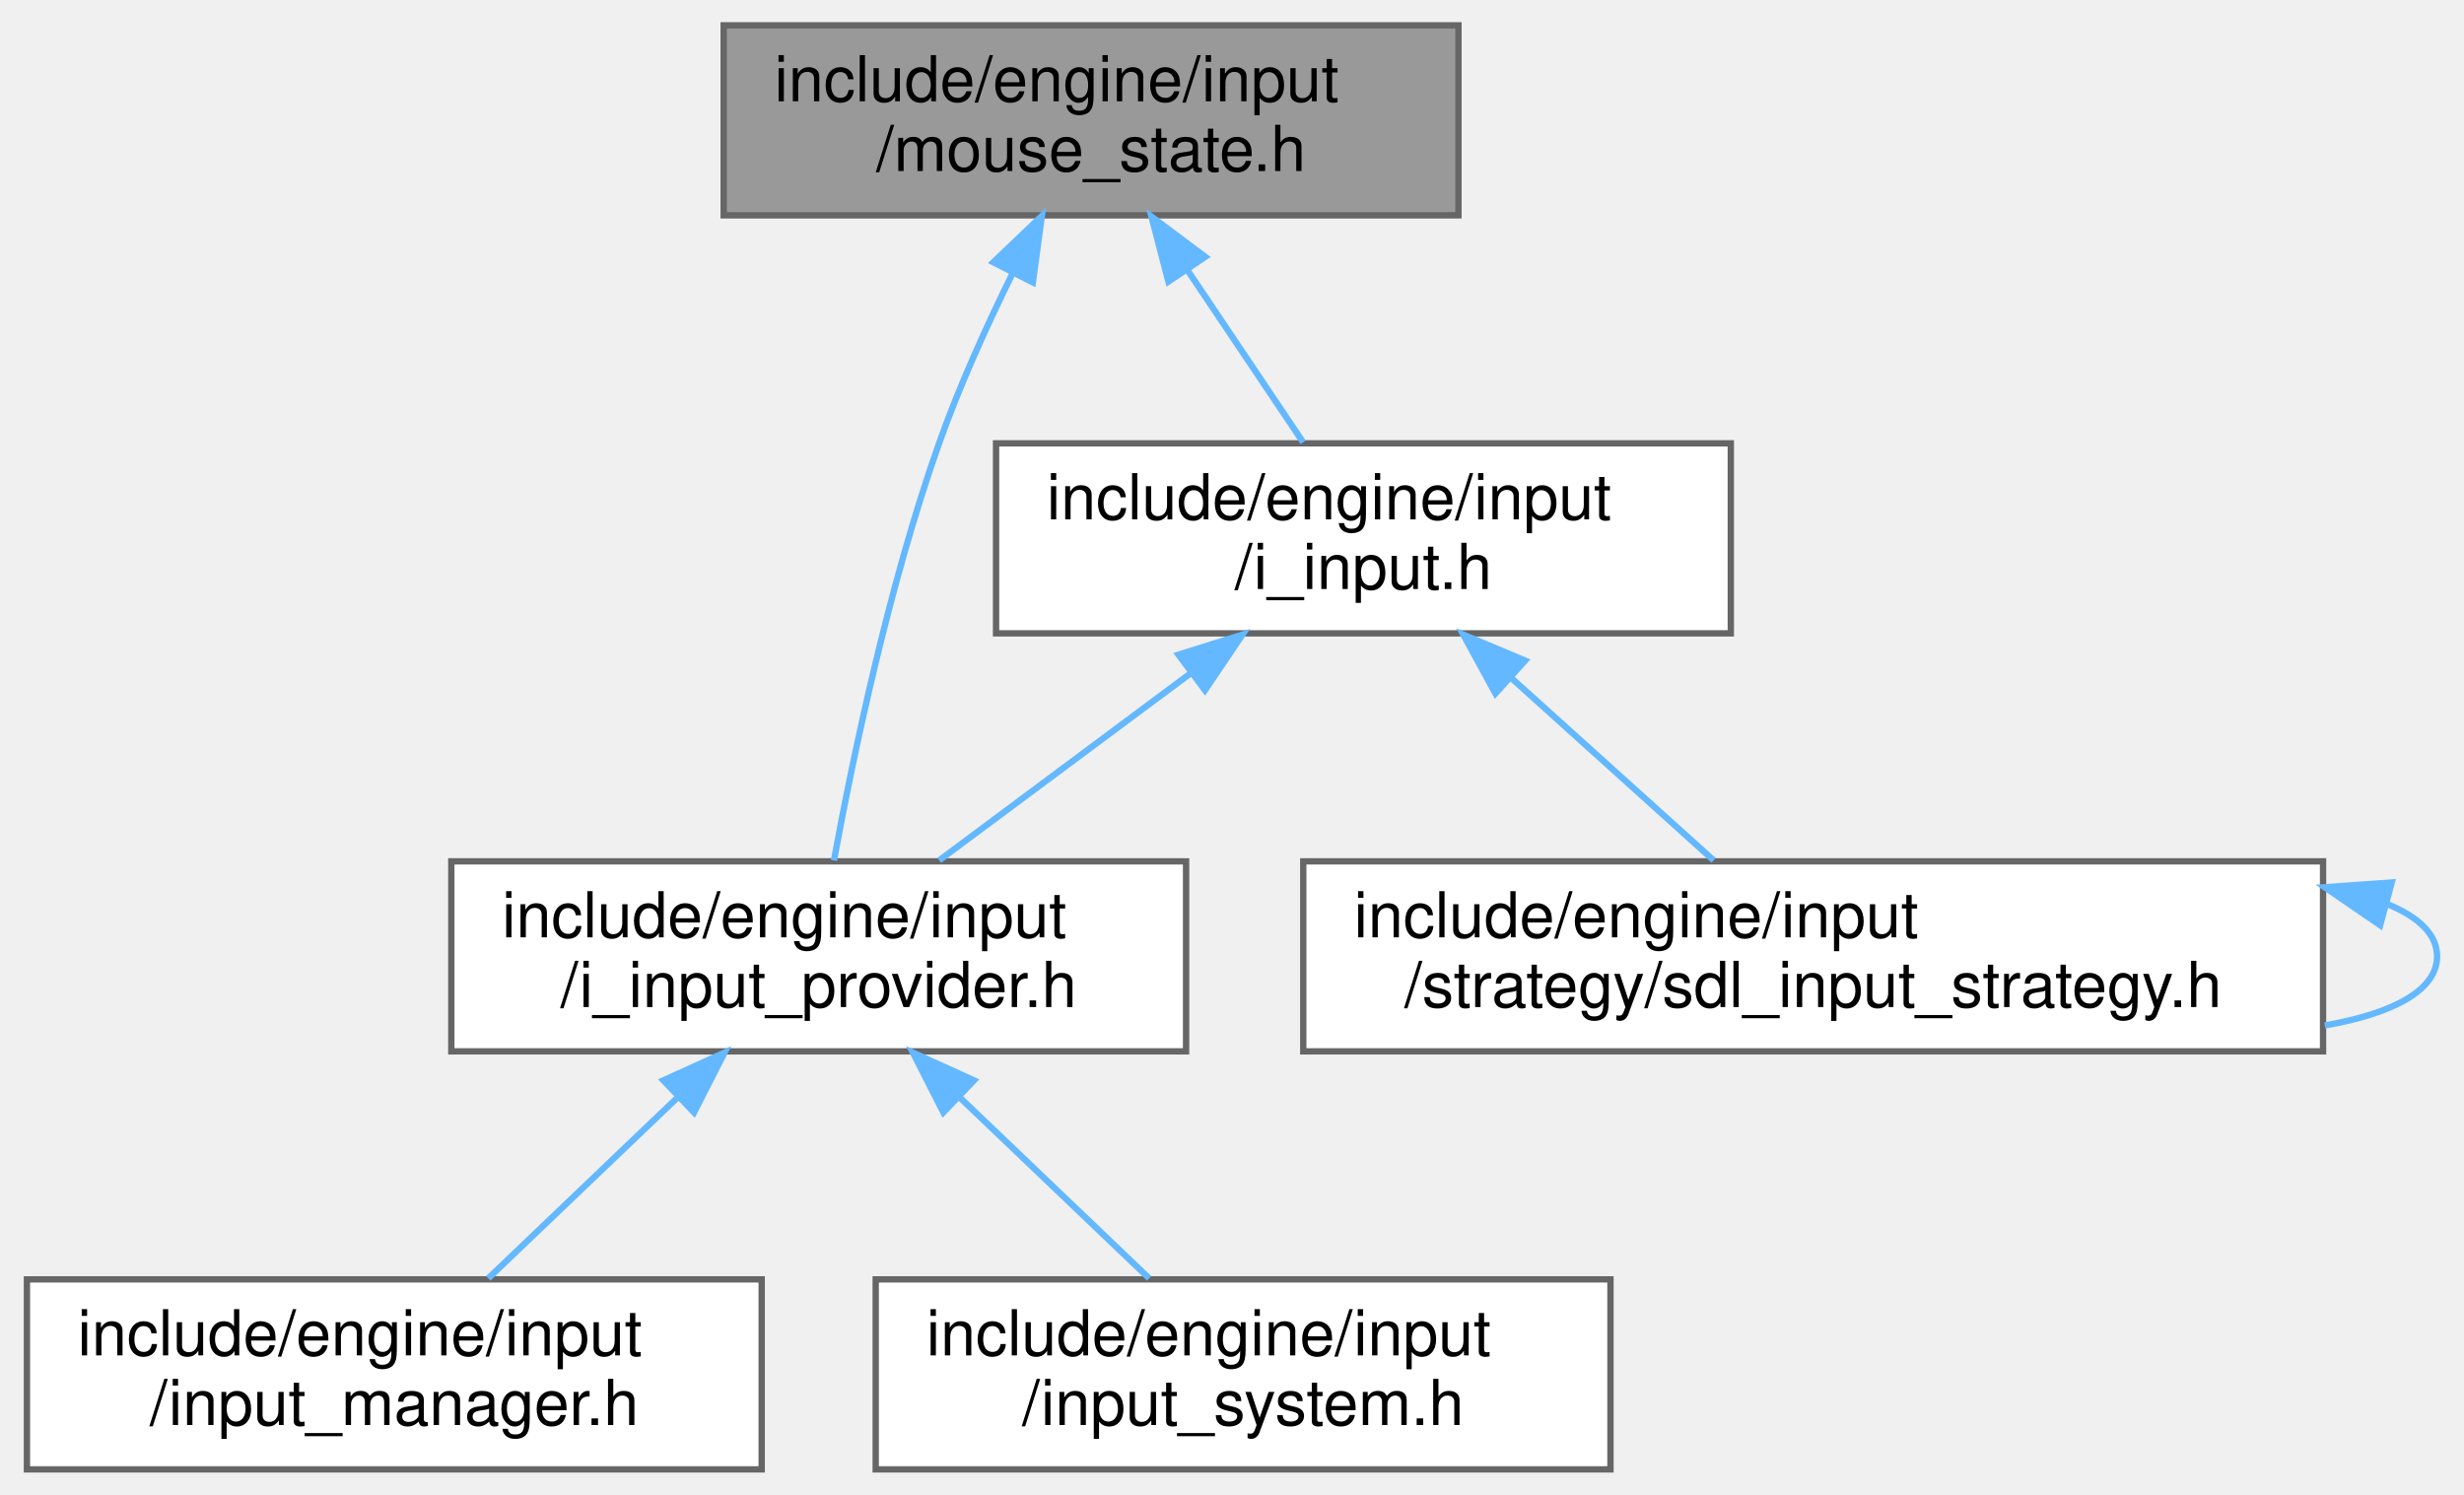
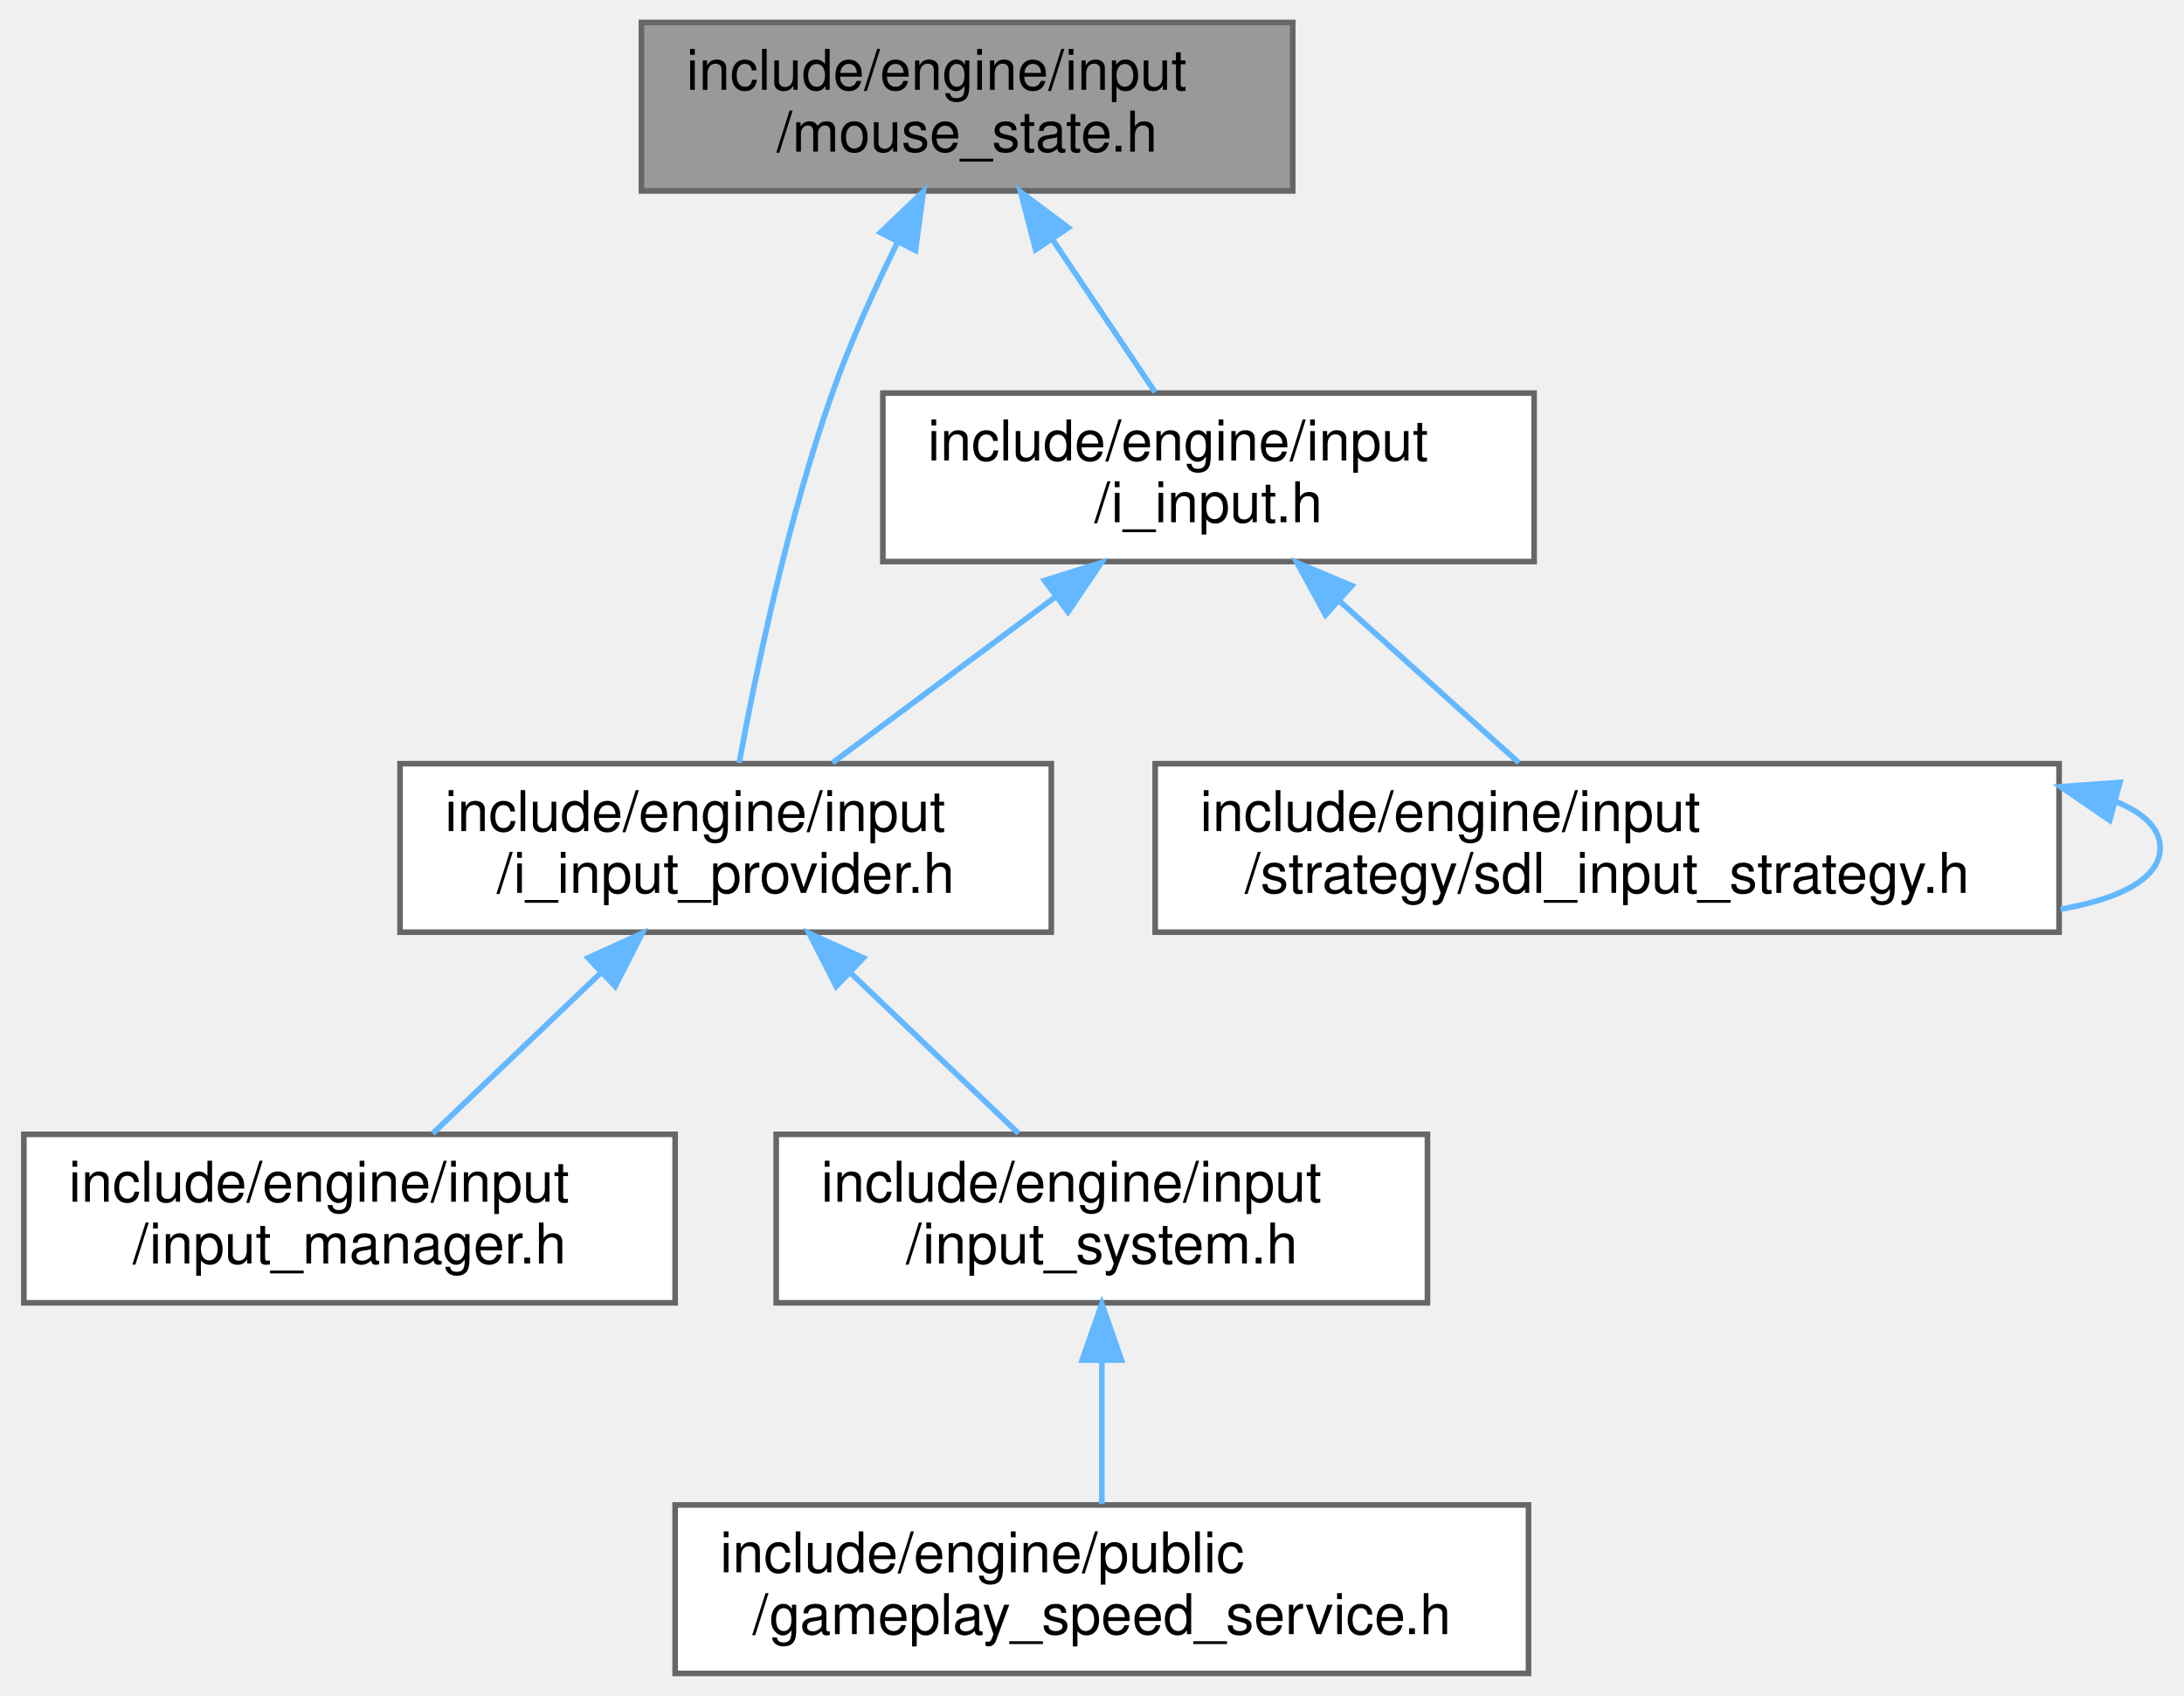
- <svg xmlns="http://www.w3.org/2000/svg" xmlns:xlink="http://www.w3.org/1999/xlink" width="389pt" height="236pt" viewBox="0.00 0.00 388.50 236.00">
-   <g id="graph0" class="graph" transform="scale(1 1) rotate(0) translate(4 232)">
+ <svg xmlns="http://www.w3.org/2000/svg" xmlns:xlink="http://www.w3.org/1999/xlink" width="389pt" height="302pt" viewBox="0.00 0.00 388.50 302.00">
+   <g id="graph0" class="graph" transform="scale(1 1) rotate(0) translate(4 298)">
    <g id="Node000001" class="node">
      <g id="a_Node000001">
        <a xlink:title=" ">
-           <polygon fill="#999999" stroke="#666666" points="226,-228 110,-228 110,-198 226,-198 226,-228" />
-           <text text-anchor="start" x="118" y="-216" font-family="Helvetica,sans-Serif" font-size="10.00">include/engine/input</text>
-           <text text-anchor="middle" x="168" y="-205" font-family="Helvetica,sans-Serif" font-size="10.00">/mouse_state.h</text>
+           <polygon fill="#999999" stroke="#666666" points="226,-294 110,-294 110,-264 226,-264 226,-294" />
+           <text text-anchor="start" x="118" y="-282" font-family="Helvetica,sans-Serif" font-size="10.00">include/engine/input</text>
+           <text text-anchor="middle" x="168" y="-271" font-family="Helvetica,sans-Serif" font-size="10.00">/mouse_state.h</text>
        </a>
      </g>
    </g>
    <g id="Node000002" class="node">
      <g id="a_Node000002">
        <a xlink:href="i__input_8h.html" target="_top" xlink:title=" ">
-           <polygon fill="white" stroke="#666666" points="269,-162 153,-162 153,-132 269,-132 269,-162" />
-           <text text-anchor="start" x="161" y="-150" font-family="Helvetica,sans-Serif" font-size="10.00">include/engine/input</text>
-           <text text-anchor="middle" x="211" y="-139" font-family="Helvetica,sans-Serif" font-size="10.00">/i_input.h</text>
+           <polygon fill="white" stroke="#666666" points="269,-228 153,-228 153,-198 269,-198 269,-228" />
+           <text text-anchor="start" x="161" y="-216" font-family="Helvetica,sans-Serif" font-size="10.00">include/engine/input</text>
+           <text text-anchor="middle" x="211" y="-205" font-family="Helvetica,sans-Serif" font-size="10.00">/i_input.h</text>
        </a>
      </g>
    </g>
    <g id="edge1_Node000001_Node000002" class="edge">
      <g id="a_edge1_Node000001_Node000002">
        <a xlink:title=" ">
-           <path fill="none" stroke="#63b8ff" d="M183.29,-189.24C189.36,-180.21 196.14,-170.11 201.48,-162.16" />
-           <polygon fill="#63b8ff" stroke="#63b8ff" points="180.21,-187.54 177.54,-197.8 186.03,-191.45 180.21,-187.54" />
+           <path fill="none" stroke="#63b8ff" d="M183.29,-255.24C189.36,-246.21 196.14,-236.11 201.48,-228.16" />
+           <polygon fill="#63b8ff" stroke="#63b8ff" points="180.21,-253.54 177.54,-263.8 186.03,-257.45 180.21,-253.54" />
        </a>
      </g>
    </g>
    <g id="Node000003" class="node">
      <g id="a_Node000003">
        <a xlink:href="i__input__provider_8h.html" target="_top" xlink:title=" ">
-           <polygon fill="white" stroke="#666666" points="183,-96 67,-96 67,-66 183,-66 183,-96" />
-           <text text-anchor="start" x="75" y="-84" font-family="Helvetica,sans-Serif" font-size="10.00">include/engine/input</text>
-           <text text-anchor="middle" x="125" y="-73" font-family="Helvetica,sans-Serif" font-size="10.00">/i_input_provider.h</text>
+           <polygon fill="white" stroke="#666666" points="183,-162 67,-162 67,-132 183,-132 183,-162" />
+           <text text-anchor="start" x="75" y="-150" font-family="Helvetica,sans-Serif" font-size="10.00">include/engine/input</text>
+           <text text-anchor="middle" x="125" y="-139" font-family="Helvetica,sans-Serif" font-size="10.00">/i_input_provider.h</text>
        </a>
      </g>
    </g>
-     <g id="edge7_Node000001_Node000003" class="edge">
-       <g id="a_edge7_Node000001_Node000003">
+     <g id="edge8_Node000001_Node000003" class="edge">
+       <g id="a_edge8_Node000001_Node000003">
        <a xlink:title=" ">
-           <path fill="none" stroke="#63b8ff" d="M155.61,-188.84C151.51,-180.54 147.19,-171 144,-162 136.04,-139.53 130.38,-112.33 127.41,-96.14" />
-           <polygon fill="#63b8ff" stroke="#63b8ff" points="152.57,-190.59 160.23,-197.91 158.81,-187.41 152.57,-190.59" />
+           <path fill="none" stroke="#63b8ff" d="M155.61,-254.84C151.51,-246.54 147.19,-237 144,-228 136.04,-205.53 130.38,-178.33 127.41,-162.14" />
+           <polygon fill="#63b8ff" stroke="#63b8ff" points="152.57,-256.59 160.23,-263.91 158.81,-253.41 152.57,-256.59" />
        </a>
      </g>
    </g>
    <g id="edge2_Node000002_Node000003" class="edge">
      <g id="a_edge2_Node000002_Node000003">
        <a xlink:title=" ">
-           <path fill="none" stroke="#63b8ff" d="M183.79,-125.75C170.86,-116.13 155.71,-104.86 144.03,-96.16" />
-           <polygon fill="#63b8ff" stroke="#63b8ff" points="181.8,-128.63 191.91,-131.8 185.98,-123.02 181.8,-128.63" />
+           <path fill="none" stroke="#63b8ff" d="M183.79,-191.75C170.86,-182.13 155.71,-170.86 144.03,-162.16" />
+           <polygon fill="#63b8ff" stroke="#63b8ff" points="181.8,-194.63 191.91,-197.8 185.98,-189.02 181.8,-194.63" />
        </a>
      </g>
    </g>
-     <g id="Node000006" class="node">
-       <g id="a_Node000006">
+     <g id="Node000007" class="node">
+       <g id="a_Node000007">
        <a xlink:href="sdl__input__strategy_8h.html" target="_top" xlink:title=" ">
-           <polygon fill="white" stroke="#666666" points="362.5,-96 201.5,-96 201.5,-66 362.5,-66 362.5,-96" />
-           <text text-anchor="start" x="209.5" y="-84" font-family="Helvetica,sans-Serif" font-size="10.00">include/engine/input</text>
-           <text text-anchor="middle" x="282" y="-73" font-family="Helvetica,sans-Serif" font-size="10.00">/strategy/sdl_input_strategy.h</text>
+           <polygon fill="white" stroke="#666666" points="362.5,-162 201.5,-162 201.5,-132 362.5,-132 362.5,-162" />
+           <text text-anchor="start" x="209.5" y="-150" font-family="Helvetica,sans-Serif" font-size="10.00">include/engine/input</text>
+           <text text-anchor="middle" x="282" y="-139" font-family="Helvetica,sans-Serif" font-size="10.00">/strategy/sdl_input_strategy.h</text>
        </a>
      </g>
    </g>
-     <g id="edge5_Node000002_Node000006" class="edge">
-       <g id="a_edge5_Node000002_Node000006">
+     <g id="edge6_Node000002_Node000007" class="edge">
+       <g id="a_edge6_Node000002_Node000007">
        <a xlink:title=" ">
-           <path fill="none" stroke="#63b8ff" d="M234.38,-124.92C244.85,-115.49 256.92,-104.61 266.29,-96.16" />
-           <polygon fill="#63b8ff" stroke="#63b8ff" points="231.84,-122.5 226.76,-131.8 236.53,-127.7 231.84,-122.5" />
+           <path fill="none" stroke="#63b8ff" d="M234.38,-190.92C244.85,-181.49 256.92,-170.61 266.29,-162.16" />
+           <polygon fill="#63b8ff" stroke="#63b8ff" points="231.84,-188.5 226.76,-197.8 236.53,-193.7 231.84,-188.5" />
        </a>
      </g>
    </g>
    <g id="Node000004" class="node">
      <g id="a_Node000004">
        <a xlink:href="input__manager_8h.html" target="_top" xlink:title=" ">
-           <polygon fill="white" stroke="#666666" points="116,-30 0,-30 0,0 116,0 116,-30" />
-           <text text-anchor="start" x="8" y="-18" font-family="Helvetica,sans-Serif" font-size="10.00">include/engine/input</text>
-           <text text-anchor="middle" x="58" y="-7" font-family="Helvetica,sans-Serif" font-size="10.00">/input_manager.h</text>
+           <polygon fill="white" stroke="#666666" points="116,-96 0,-96 0,-66 116,-66 116,-96" />
+           <text text-anchor="start" x="8" y="-84" font-family="Helvetica,sans-Serif" font-size="10.00">include/engine/input</text>
+           <text text-anchor="middle" x="58" y="-73" font-family="Helvetica,sans-Serif" font-size="10.00">/input_manager.h</text>
        </a>
      </g>
    </g>
    <g id="edge3_Node000003_Node000004" class="edge">
      <g id="a_edge3_Node000003_Node000004">
        <a xlink:title=" ">
-           <path fill="none" stroke="#63b8ff" d="M102.65,-58.65C92.83,-49.27 81.58,-38.53 72.83,-30.16" />
-           <polygon fill="#63b8ff" stroke="#63b8ff" points="100.48,-61.42 110.13,-65.8 105.32,-56.36 100.48,-61.42" />
+           <path fill="none" stroke="#63b8ff" d="M102.65,-124.65C92.83,-115.27 81.58,-104.53 72.83,-96.16" />
+           <polygon fill="#63b8ff" stroke="#63b8ff" points="100.48,-127.42 110.13,-131.8 105.32,-122.36 100.48,-127.42" />
        </a>
      </g>
    </g>
    <g id="Node000005" class="node">
      <g id="a_Node000005">
        <a xlink:href="input__system_8h.html" target="_top" xlink:title=" ">
-           <polygon fill="white" stroke="#666666" points="250,-30 134,-30 134,0 250,0 250,-30" />
-           <text text-anchor="start" x="142" y="-18" font-family="Helvetica,sans-Serif" font-size="10.00">include/engine/input</text>
-           <text text-anchor="middle" x="192" y="-7" font-family="Helvetica,sans-Serif" font-size="10.00">/input_system.h</text>
+           <polygon fill="white" stroke="#666666" points="250,-96 134,-96 134,-66 250,-66 250,-96" />
+           <text text-anchor="start" x="142" y="-84" font-family="Helvetica,sans-Serif" font-size="10.00">include/engine/input</text>
+           <text text-anchor="middle" x="192" y="-73" font-family="Helvetica,sans-Serif" font-size="10.00">/input_system.h</text>
        </a>
      </g>
    </g>
    <g id="edge4_Node000003_Node000005" class="edge">
      <g id="a_edge4_Node000003_Node000005">
        <a xlink:title=" ">
-           <path fill="none" stroke="#63b8ff" d="M147.35,-58.65C157.17,-49.27 168.42,-38.53 177.17,-30.16" />
-           <polygon fill="#63b8ff" stroke="#63b8ff" points="144.68,-56.36 139.87,-65.8 149.52,-61.42 144.68,-56.36" />
+           <path fill="none" stroke="#63b8ff" d="M147.35,-124.65C157.17,-115.27 168.42,-104.53 177.17,-96.16" />
+           <polygon fill="#63b8ff" stroke="#63b8ff" points="144.68,-122.36 139.87,-131.8 149.52,-127.42 144.68,-122.36" />
        </a>
      </g>
    </g>
-     <g id="edge6_Node000006_Node000006" class="edge">
-       <g id="a_edge6_Node000006_Node000006">
+     <g id="Node000006" class="node">
+       <g id="a_Node000006">
+         <a xlink:href="gameplay__speed__service_8h.html" target="_top" xlink:title=" ">
+           <polygon fill="white" stroke="#666666" points="268,-30 116,-30 116,0 268,0 268,-30" />
+           <text text-anchor="start" x="124" y="-18" font-family="Helvetica,sans-Serif" font-size="10.00">include/engine/public</text>
+           <text text-anchor="middle" x="192" y="-7" font-family="Helvetica,sans-Serif" font-size="10.00">/gameplay_speed_service.h</text>
+         </a>
+       </g>
+     </g>
+     <g id="edge5_Node000005_Node000006" class="edge">
+       <g id="a_edge5_Node000005_Node000006">
        <a xlink:title=" ">
-           <path fill="none" stroke="#63b8ff" d="M372.71,-89.22C377.6,-87.21 380.5,-84.47 380.5,-81 380.5,-75.59 373.43,-71.95 362.77,-70.09" />
-           <polygon fill="#63b8ff" stroke="#63b8ff" points="371.51,-85.92 362.77,-91.91 373.34,-92.67 371.51,-85.92" />
+           <path fill="none" stroke="#63b8ff" d="M192,-55.54C192,-46.96 192,-37.61 192,-30.16" />
+           <polygon fill="#63b8ff" stroke="#63b8ff" points="188.5,-55.8 192,-65.8 195.5,-55.8 188.5,-55.8" />
+         </a>
+       </g>
+     </g>
+     <g id="edge7_Node000007_Node000007" class="edge">
+       <g id="a_edge7_Node000007_Node000007">
+         <a xlink:title=" ">
+           <path fill="none" stroke="#63b8ff" d="M372.71,-155.22C377.6,-153.21 380.5,-150.47 380.5,-147 380.5,-141.59 373.43,-137.95 362.77,-136.09" />
+           <polygon fill="#63b8ff" stroke="#63b8ff" points="371.51,-151.92 362.77,-157.91 373.34,-158.67 371.51,-151.92" />
        </a>
      </g>
    </g>
  </g>
</svg>
